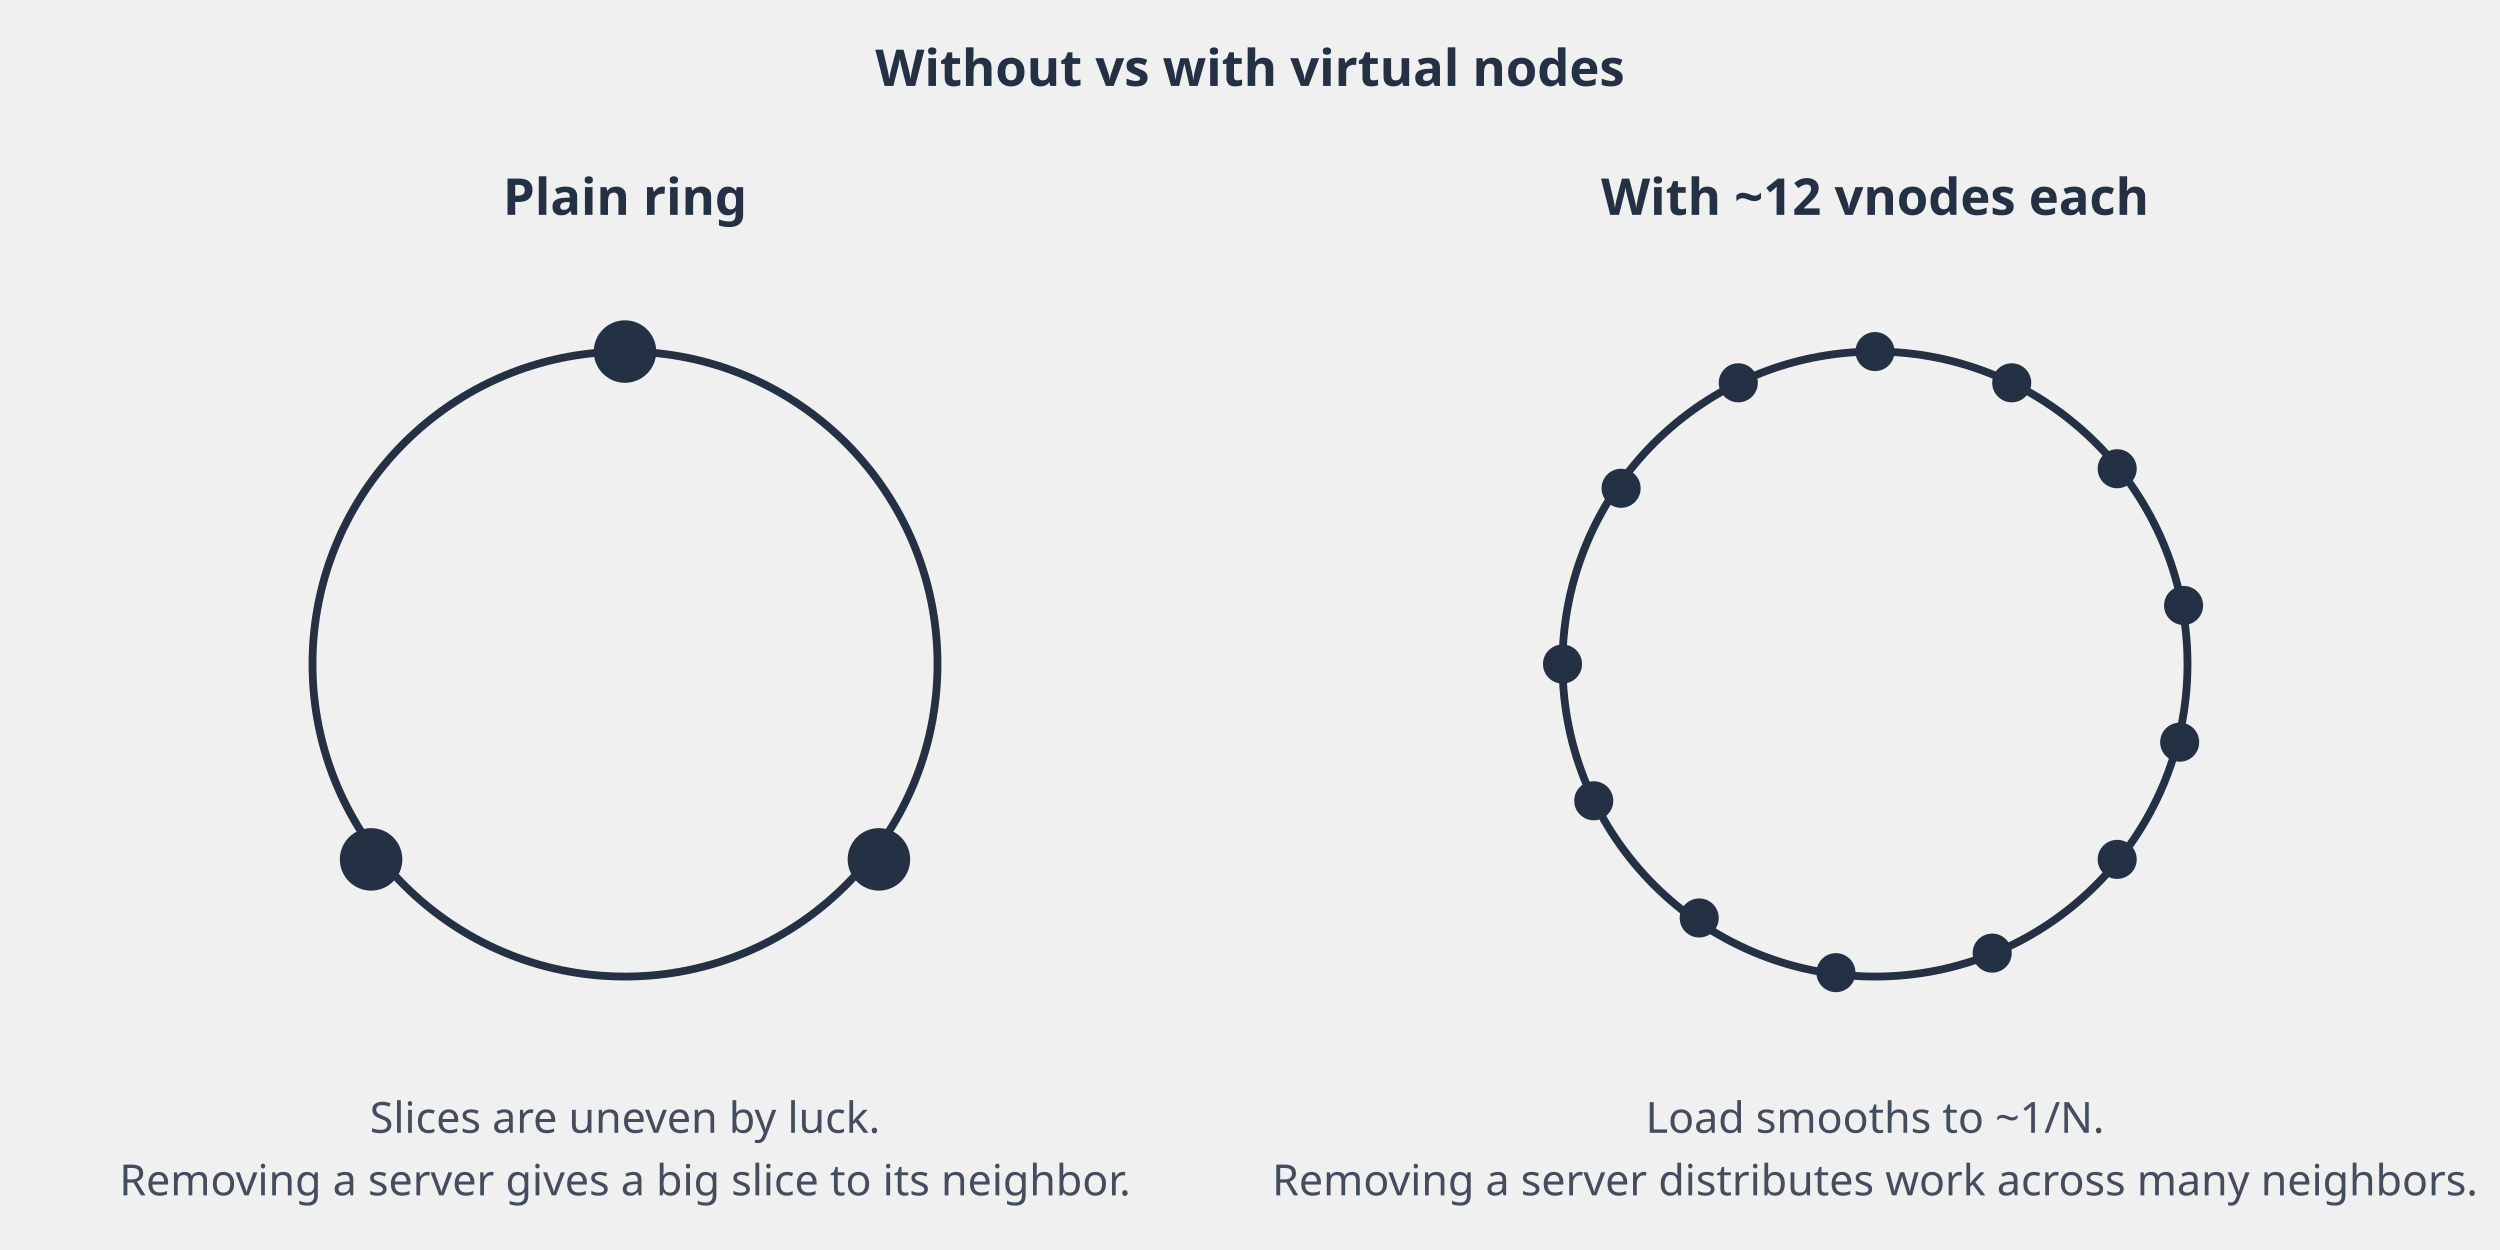
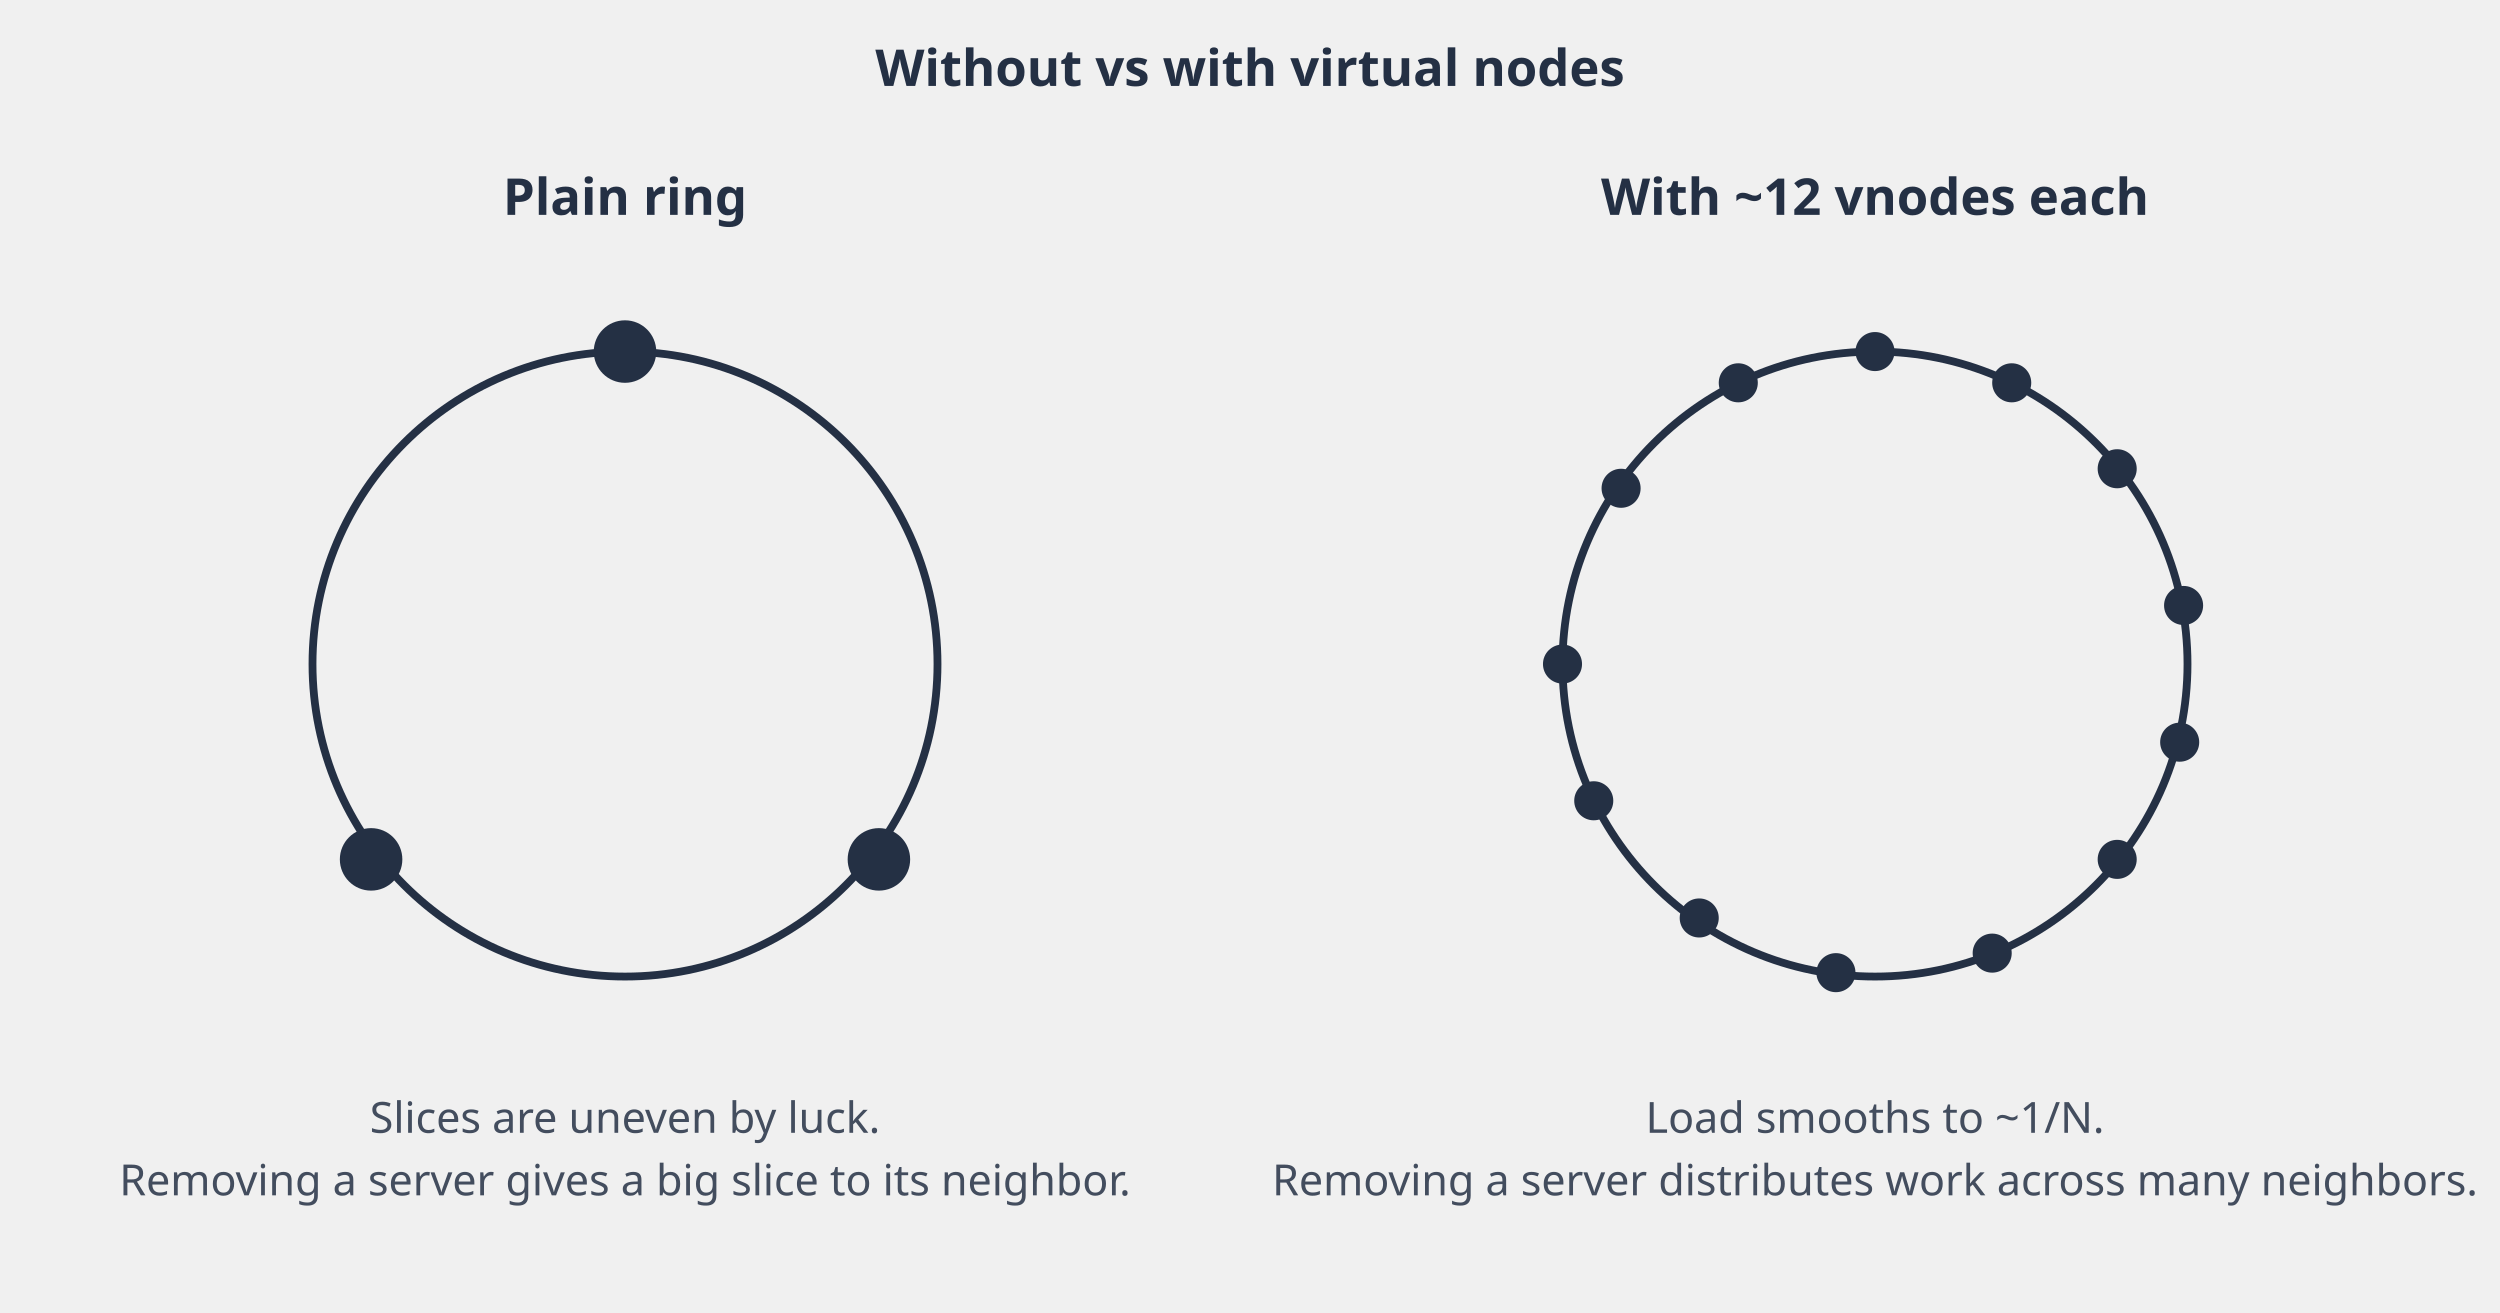
- <svg xmlns="http://www.w3.org/2000/svg" viewBox="0 0 640 320" role="img" aria-label="Hash ring without and with virtual nodes" style="max-width:100%;height:auto;margin:1.5rem auto;display:block;font:13px/1.3 ui-sans-serif,system-ui,sans-serif;">
+ <svg xmlns="http://www.w3.org/2000/svg" viewBox="0 0 640 336" role="img" aria-label="Hash ring without and with virtual nodes" style="font:13px/1.3 ui-sans-serif,system-ui,sans-serif;">
  <style>
    svg{color:#243044;}
    .flow{stroke:#0d96a3;}
    .flowfill{fill:#0d96a3;}
    .hl{fill:#5b5ef0;fill-opacity:.16;stroke:#5b5ef0;}
    .hl-solid{fill:#5b5ef0;stroke:#5b5ef0;}
    .on-hl{fill:#ffffff;}
    .step{fill:#64748b;stroke:#64748b;}
  </style>
  <text x="320" y="22" text-anchor="middle" fill="currentColor" font-weight="600">Without vs with virtual nodes</text>
  <g transform="translate(160,170)">
    <text x="0" y="-115" text-anchor="middle" fill="currentColor" font-weight="600">Plain ring</text>
    <circle r="80" fill="none" stroke="currentColor" stroke-width="2" />
    <g fill="currentColor">
      <circle cx="0" cy="-80" r="8" />
      <circle cx="65" cy="50" r="8" />
      <circle cx="-65" cy="50" r="8" />
    </g>
    <text x="0" y="120" text-anchor="middle" fill="currentColor" font-size="11" opacity="0.85">Slices are uneven by luck.</text>
    <text x="0" y="136" text-anchor="middle" fill="currentColor" font-size="11" opacity="0.85">Removing a server gives a big slice to its neighbor.</text>
  </g>
  <g transform="translate(480,170)">
    <text x="0" y="-115" text-anchor="middle" fill="currentColor" font-weight="600">With ~12 vnodes each</text>
    <circle r="80" fill="none" stroke="currentColor" stroke-width="2" />
    <g>
      <circle cx="0" cy="-80" r="5" fill="currentColor" />
      <circle cx="35" cy="-72" r="5" fill="currentColor" />
      <circle cx="62" cy="-50" r="5" fill="currentColor" />
      <circle cx="79" cy="-15" r="5" fill="currentColor" />
      <circle cx="78" cy="20" r="5" fill="currentColor" />
      <circle cx="62" cy="50" r="5" fill="currentColor" />
      <circle cx="30" cy="74" r="5" fill="currentColor" />
      <circle cx="-10" cy="79" r="5" fill="currentColor" />
      <circle cx="-45" cy="65" r="5" fill="currentColor" />
      <circle cx="-72" cy="35" r="5" fill="currentColor" />
      <circle cx="-80" cy="0" r="5" fill="currentColor" />
      <circle cx="-65" cy="-45" r="5" fill="currentColor" />
      <circle cx="-35" cy="-72" r="5" fill="currentColor" />
    </g>
    <text x="0" y="120" text-anchor="middle" fill="currentColor" font-size="11" opacity="0.85">Load smooths to ~1/N.</text>
    <text x="0" y="136" text-anchor="middle" fill="currentColor" font-size="11" opacity="0.85">Removing a server distributes work across many neighbors.</text>
  </g>
</svg>
